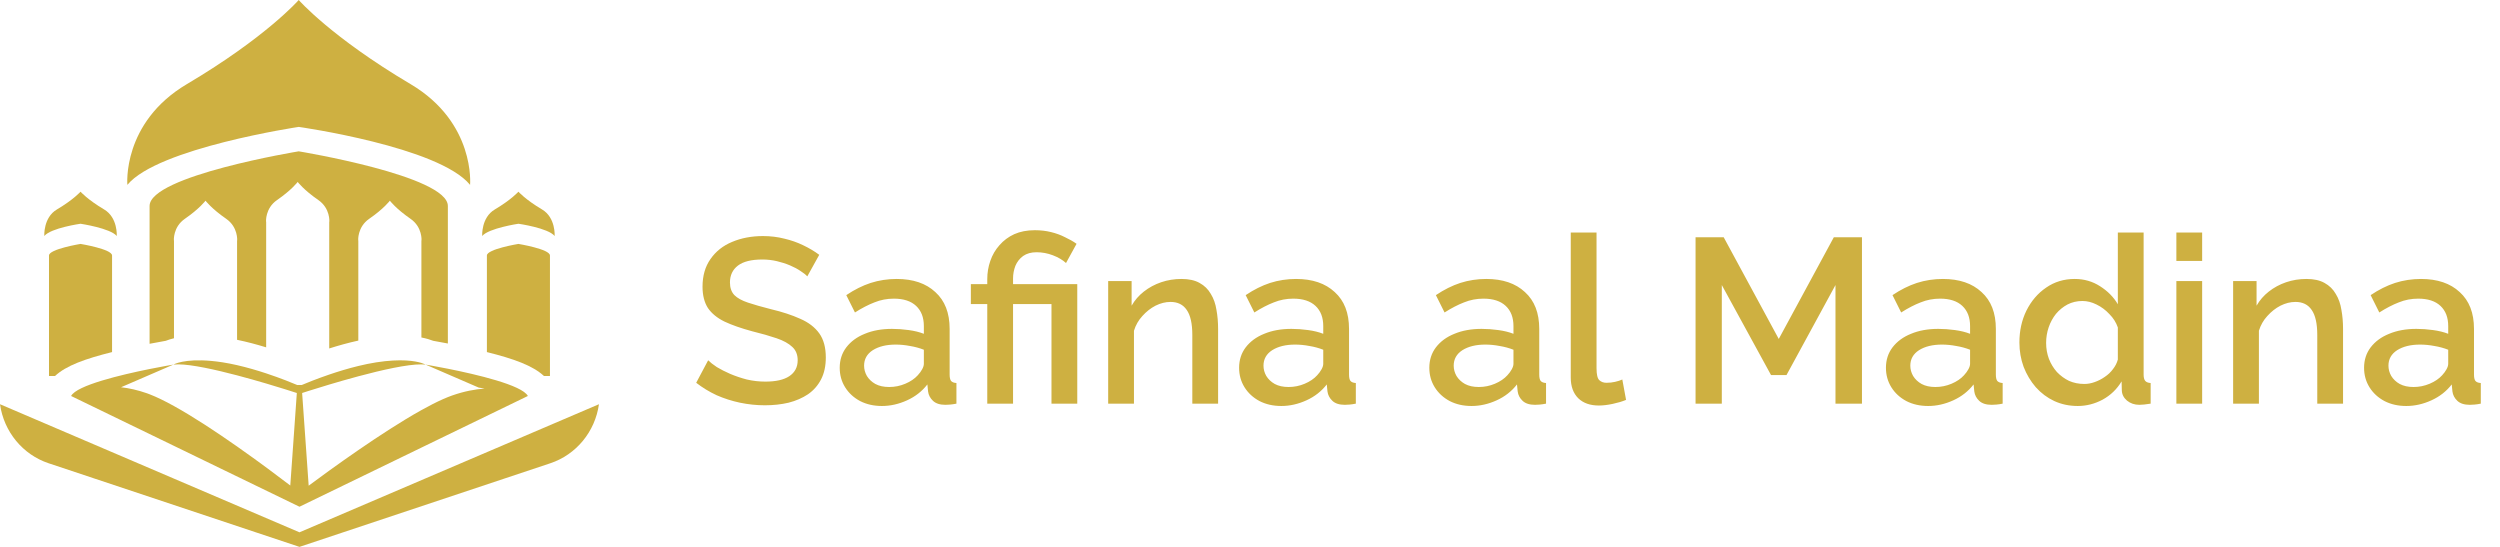
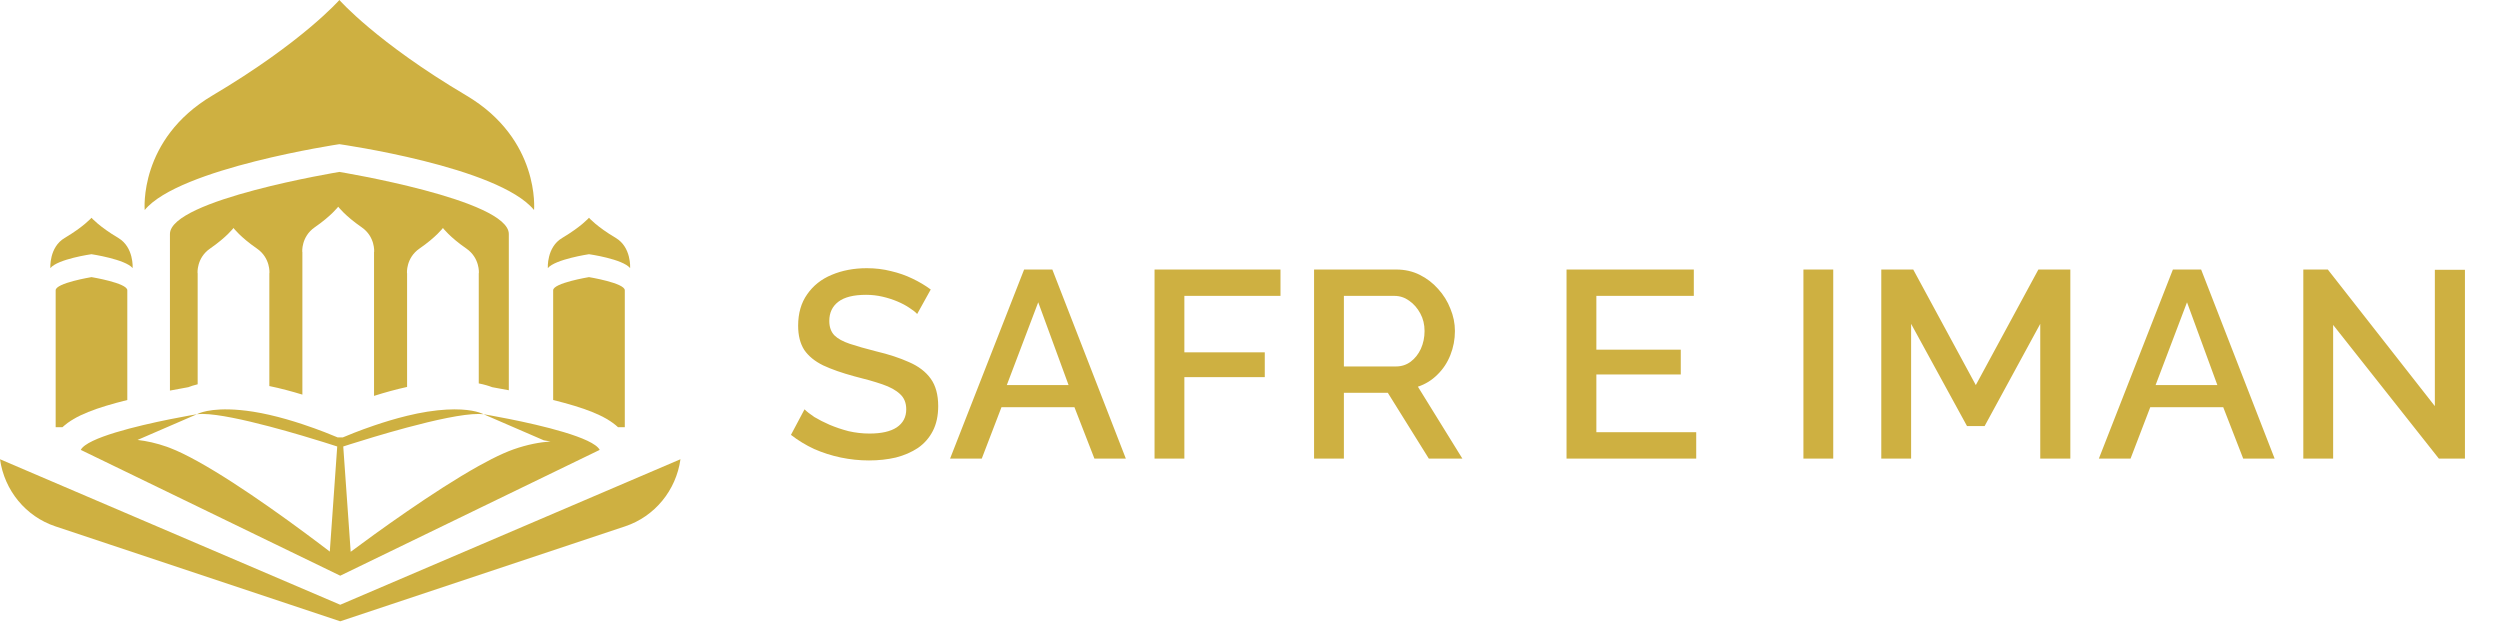
- <svg xmlns="http://www.w3.org/2000/svg" width="192" height="42" viewBox="0 0 192 42" fill="none">
-   <path d="M23 37.832H23H23ZM34.396 28.318C33.398 28.119 32.683 28.001 32.683 28.001L34.396 28.742L36.761 29.765L37.215 29.843C36.484 29.894 35.646 30.049 34.714 30.377C34.612 30.413 34.505 30.453 34.396 30.497C34.276 30.545 34.151 30.598 34.024 30.654C33.519 30.878 32.959 31.164 32.364 31.496C30.835 32.348 29.088 33.489 27.519 34.569C25.922 35.667 24.511 36.702 23.706 37.301L23.549 35.071L23.237 30.654L23.204 30.182C23.32 30.144 23.484 30.091 23.686 30.027C24.088 29.899 24.643 29.727 25.285 29.535C25.96 29.333 26.73 29.112 27.519 28.9C29.351 28.409 31.284 27.975 32.364 27.984C32.48 27.985 32.589 27.99 32.683 28.001C32.683 28.001 32.585 27.942 32.364 27.874C31.881 27.724 30.809 27.532 28.899 27.828C28.443 27.899 27.978 27.996 27.519 28.108C26.73 28.299 25.96 28.536 25.285 28.766C24.279 29.109 23.485 29.436 23.161 29.574L23.16 29.569H23H22.839L22.839 29.574C22.485 29.424 21.576 29.049 20.441 28.674C19.754 28.447 18.985 28.221 18.207 28.043C17.838 27.959 17.466 27.885 17.101 27.828C14.655 27.449 13.586 27.87 13.362 27.977C13.331 27.992 13.316 28.001 13.316 28.001C13.33 28 13.347 27.999 13.362 27.998C13.469 27.987 13.587 27.981 13.718 27.983C14.757 27.995 16.505 28.379 18.207 28.827C18.986 29.032 19.755 29.251 20.441 29.453C21.533 29.776 22.415 30.058 22.796 30.182L22.763 30.654L22.451 35.071L22.294 37.287C21.445 36.637 19.916 35.487 18.207 34.289C16.615 33.174 14.867 32.018 13.362 31.185C13.007 30.988 12.666 30.81 12.343 30.654C12.04 30.508 11.754 30.382 11.488 30.28C11.42 30.254 11.351 30.227 11.286 30.204C10.564 29.951 9.9 29.808 9.297 29.74L11.488 28.792L13.316 28.001C13.316 28.001 12.547 28.128 11.488 28.341C9.304 28.782 5.888 29.59 5.46 30.412L13.362 34.243L18.037 36.511L23 38.917L27.963 36.511L32.364 34.376L40.54 30.412C40.105 29.575 36.574 28.753 34.396 28.318Z" fill="#CEB041" />
-   <path d="M22.942 9.746C22.942 9.746 33.701 11.265 36.102 14.198C36.102 14.198 36.532 9.421 31.525 6.456C25.433 2.849 22.942 6.67572e-06 22.942 6.67572e-06C22.942 6.67572e-06 20.451 2.849 14.359 6.456C9.353 9.421 9.782 14.198 9.782 14.198C12.101 11.366 22.942 9.746 22.942 9.746Z" fill="#CEB041" />
-   <path d="M33.271 26.174C33.512 26.215 33.908 26.286 34.396 26.381V15.819C34.396 13.501 22.942 11.622 22.942 11.622C22.942 11.622 11.488 13.501 11.488 15.819V26.403C12.03 26.297 12.469 26.219 12.729 26.174C12.898 26.107 13.11 26.039 13.362 25.978V18.47C13.362 18.467 13.363 18.464 13.363 18.46C13.36 18.464 13.356 18.467 13.354 18.47C13.354 18.47 13.274 17.442 14.199 16.803C15.324 16.027 15.784 15.413 15.784 15.413C15.784 15.413 16.244 16.027 17.37 16.803C18.295 17.442 18.215 18.47 18.215 18.47C18.213 18.467 18.209 18.464 18.206 18.46C18.206 18.463 18.207 18.467 18.207 18.47V26.097C18.973 26.254 19.735 26.46 20.441 26.676V17.03C20.441 17.027 20.441 17.024 20.441 17.02C20.439 17.024 20.434 17.027 20.432 17.03C20.432 17.03 20.353 16.002 21.277 15.364C22.403 14.587 22.863 13.973 22.863 13.973C22.863 13.973 23.323 14.587 24.449 15.364C25.373 16.002 25.294 17.03 25.294 17.03C25.292 17.027 25.288 17.024 25.285 17.02C25.285 17.023 25.285 17.027 25.285 17.03V26.762C25.984 26.54 26.746 26.326 27.519 26.157V18.47C27.519 18.467 27.52 18.464 27.52 18.46C27.517 18.464 27.513 18.467 27.511 18.47C27.511 18.47 27.431 17.442 28.356 16.803C29.482 16.027 29.942 15.413 29.942 15.413C29.942 15.413 30.402 16.027 31.527 16.803C32.452 17.442 32.373 18.47 32.373 18.47C32.37 18.467 32.366 18.464 32.364 18.46C32.364 18.463 32.364 18.467 32.364 18.47V25.919C32.742 25.992 33.044 26.085 33.271 26.174Z" fill="#CEB041" />
-   <path d="M39.815 17.184C39.815 17.184 42.09 17.505 42.597 18.125C42.597 18.125 42.688 16.713 41.63 16.087C40.342 15.324 39.815 14.722 39.815 14.722C39.815 14.722 39.288 15.324 38.001 16.087C36.942 16.713 37.033 18.125 37.033 18.125C37.523 17.527 39.815 17.184 39.815 17.184Z" fill="#CEB041" />
-   <path d="M37.394 19.621V27.04C39.457 27.556 40.921 28.078 41.777 28.879H42.236V19.621C42.236 19.131 39.815 18.733 39.815 18.733C39.815 18.733 37.394 19.131 37.394 19.621Z" fill="#CEB041" />
-   <path d="M6.185 17.184C6.185 17.184 8.476 17.527 8.967 18.125C8.967 18.125 9.057 16.713 7.999 16.087C6.711 15.324 6.185 14.722 6.185 14.722C6.185 14.722 5.658 15.324 4.37 16.087C3.312 16.713 3.403 18.125 3.403 18.125C3.91 17.505 6.185 17.184 6.185 17.184Z" fill="#CEB041" />
-   <path d="M3.763 19.621V28.879H4.223C5.078 28.078 6.543 27.556 8.606 27.04V19.621C8.606 19.131 6.185 18.733 6.185 18.733C6.185 18.733 3.763 19.131 3.763 19.621Z" fill="#CEB041" />
+ <svg xmlns="http://www.w3.org/2000/svg" width="169" height="42" viewBox="0 0 169 42" fill="none">
+   <path d="M23 37.832H23H23ZM34.396 28.318C33.398 28.119 32.683 28.001 32.683 28.001L34.396 28.742L36.761 29.765L37.215 29.843C36.484 29.894 35.646 30.049 34.714 30.377C34.612 30.413 34.505 30.453 34.396 30.497C34.276 30.545 34.151 30.598 34.024 30.654C33.519 30.878 32.959 31.164 32.364 31.496C30.835 32.348 29.088 33.489 27.519 34.569C25.922 35.667 24.511 36.702 23.706 37.301L23.549 35.071L23.237 30.654L23.204 30.182C23.32 30.144 23.484 30.091 23.686 30.027C24.088 29.899 24.643 29.727 25.285 29.535C25.96 29.333 26.73 29.112 27.519 28.9C29.351 28.409 31.284 27.975 32.364 27.984C32.48 27.985 32.589 27.99 32.683 28.001C32.683 28.001 32.585 27.942 32.364 27.874C31.881 27.724 30.809 27.532 28.899 27.828C28.443 27.899 27.978 27.996 27.519 28.108C26.73 28.299 25.96 28.536 25.285 28.766C24.279 29.109 23.485 29.436 23.161 29.574L23.16 29.569H23H22.839L22.839 29.574C22.485 29.424 21.576 29.049 20.441 28.674C19.754 28.447 18.985 28.22 18.207 28.043C17.838 27.959 17.466 27.885 17.101 27.828C14.655 27.449 13.586 27.87 13.362 27.977C13.331 27.992 13.316 28.001 13.316 28.001C13.33 28 13.347 27.999 13.362 27.998C13.469 27.987 13.587 27.981 13.718 27.983C14.757 27.995 16.505 28.379 18.207 28.827C18.986 29.032 19.755 29.251 20.441 29.453C21.533 29.776 22.415 30.058 22.796 30.182L22.763 30.654L22.451 35.071L22.294 37.287C21.445 36.637 19.916 35.487 18.207 34.289C16.615 33.174 14.867 32.018 13.362 31.185C13.007 30.988 12.666 30.81 12.343 30.654C12.04 30.508 11.754 30.382 11.488 30.28C11.42 30.254 11.351 30.227 11.286 30.204C10.564 29.951 9.9 29.808 9.297 29.74L11.488 28.792L13.316 28.001C13.316 28.001 12.547 28.128 11.488 28.341C9.304 28.782 5.888 29.59 5.46 30.412L13.362 34.243L18.037 36.511L23 38.917L27.963 36.511L32.364 34.376L40.54 30.412C40.105 29.575 36.574 28.753 34.396 28.318" fill="#CEB041" />
+   <path d="M22.942 9.746C22.942 9.746 33.701 11.265 36.102 14.198C36.102 14.198 36.532 9.421 31.525 6.456C25.433 2.849 22.942 3.28795e-06 22.942 3.28795e-06C22.942 3.28795e-06 20.451 2.849 14.359 6.456C9.353 9.421 9.782 14.198 9.782 14.198C12.101 11.366 22.942 9.746 22.942 9.746" fill="#CEB041" />
+   <path d="M33.271 26.174C33.512 26.215 33.908 26.286 34.396 26.381V15.819C34.396 13.501 22.942 11.622 22.942 11.622C22.942 11.622 11.488 13.501 11.488 15.819V26.403C12.03 26.297 12.469 26.219 12.729 26.174C12.898 26.107 13.11 26.039 13.362 25.978V18.47C13.362 18.467 13.363 18.464 13.363 18.46C13.36 18.464 13.356 18.467 13.354 18.47C13.354 18.47 13.274 17.442 14.199 16.803C15.324 16.027 15.784 15.413 15.784 15.413C15.784 15.413 16.244 16.027 17.37 16.803C18.295 17.442 18.215 18.47 18.215 18.47C18.213 18.467 18.209 18.464 18.206 18.46C18.206 18.463 18.207 18.467 18.207 18.47V26.097C18.973 26.254 19.735 26.46 20.441 26.676V17.03C20.441 17.027 20.441 17.024 20.441 17.02C20.439 17.024 20.434 17.027 20.432 17.03C20.432 17.03 20.353 16.002 21.277 15.364C22.403 14.587 22.863 13.973 22.863 13.973C22.863 13.973 23.323 14.587 24.449 15.364C25.373 16.002 25.294 17.03 25.294 17.03C25.292 17.027 25.288 17.024 25.285 17.02C25.285 17.023 25.285 17.027 25.285 17.03V26.762C25.984 26.54 26.746 26.326 27.519 26.157V18.47C27.519 18.467 27.52 18.464 27.52 18.46C27.517 18.464 27.513 18.467 27.511 18.47C27.511 18.47 27.431 17.442 28.356 16.803C29.482 16.027 29.942 15.413 29.942 15.413C29.942 15.413 30.402 16.027 31.527 16.803C32.452 17.442 32.373 18.47 32.373 18.47C32.37 18.467 32.366 18.464 32.364 18.46C32.364 18.463 32.364 18.467 32.364 18.47V25.919C32.742 25.993 33.044 26.085 33.271 26.174" fill="#CEB041" />
+   <path d="M39.815 17.184C39.815 17.184 42.09 17.505 42.597 18.125C42.597 18.125 42.688 16.713 41.63 16.087C40.342 15.324 39.815 14.722 39.815 14.722C39.815 14.722 39.288 15.324 38.001 16.087C36.942 16.713 37.033 18.125 37.033 18.125C37.523 17.527 39.815 17.184 39.815 17.184" fill="#CEB041" />
+   <path d="M37.394 19.621V27.04C39.456 27.556 40.921 28.078 41.777 28.879H42.236V19.621C42.236 19.131 39.815 18.733 39.815 18.733C39.815 18.733 37.394 19.131 37.394 19.621" fill="#CEB041" />
+   <path d="M6.184 17.184C6.184 17.184 8.476 17.527 8.967 18.125C8.967 18.125 9.057 16.713 7.999 16.087C6.711 15.324 6.184 14.722 6.184 14.722C6.184 14.722 5.658 15.324 4.37 16.087C3.312 16.713 3.403 18.125 3.403 18.125C3.91 17.505 6.184 17.184 6.184 17.184Z" fill="#CEB041" />
+   <path d="M3.763 19.621V28.879H4.223C5.078 28.078 6.543 27.556 8.606 27.04V19.621C8.606 19.131 6.185 18.733 6.185 18.733C6.185 18.733 3.763 19.131 3.763 19.621" fill="#CEB041" />
  <path d="M32.583 36.783L23 40.882L13.419 36.784L0 31.044C0.298 33.158 1.747 34.916 3.739 35.58L23 42L42.261 35.58C44.253 34.916 45.702 33.158 46 31.044L32.583 36.783Z" fill="#CEB041" />
-   <path d="M62 21.226C61.88 21.094 61.706 20.956 61.478 20.812C61.25 20.656 60.98 20.512 60.668 20.38C60.356 20.248 60.02 20.14 59.66 20.056C59.3 19.972 58.928 19.93 58.544 19.93C57.704 19.93 57.08 20.086 56.672 20.398C56.264 20.71 56.06 21.142 56.06 21.694C56.06 22.102 56.174 22.426 56.402 22.666C56.63 22.894 56.978 23.086 57.446 23.242C57.914 23.398 58.502 23.566 59.21 23.746C60.074 23.95 60.824 24.196 61.46 24.484C62.096 24.76 62.582 25.132 62.918 25.6C63.254 26.068 63.422 26.686 63.422 27.454C63.422 28.102 63.302 28.66 63.062 29.128C62.822 29.596 62.486 29.98 62.054 30.28C61.622 30.568 61.124 30.784 60.56 30.928C59.996 31.06 59.39 31.126 58.742 31.126C58.106 31.126 57.47 31.06 56.834 30.928C56.21 30.796 55.61 30.604 55.034 30.352C54.47 30.088 53.948 29.77 53.468 29.398L54.386 27.67C54.542 27.826 54.764 28 55.052 28.192C55.352 28.372 55.694 28.546 56.078 28.714C56.474 28.882 56.9 29.026 57.356 29.146C57.824 29.254 58.298 29.308 58.778 29.308C59.582 29.308 60.194 29.17 60.614 28.894C61.046 28.606 61.262 28.198 61.262 27.67C61.262 27.238 61.124 26.896 60.848 26.644C60.572 26.38 60.17 26.158 59.642 25.978C59.114 25.798 58.484 25.618 57.752 25.438C56.912 25.21 56.21 24.964 55.646 24.7C55.082 24.424 54.656 24.076 54.368 23.656C54.092 23.224 53.954 22.678 53.954 22.018C53.954 21.178 54.158 20.47 54.566 19.894C54.974 19.306 55.526 18.868 56.222 18.58C56.93 18.28 57.722 18.13 58.598 18.13C59.174 18.13 59.72 18.196 60.236 18.328C60.752 18.448 61.232 18.616 61.676 18.832C62.132 19.048 62.546 19.294 62.918 19.57L62 21.226ZM64.49 28.246C64.49 27.646 64.658 27.124 64.994 26.68C65.342 26.224 65.816 25.876 66.416 25.636C67.016 25.384 67.712 25.258 68.504 25.258C68.924 25.258 69.35 25.288 69.782 25.348C70.226 25.408 70.616 25.504 70.952 25.636V25.042C70.952 24.382 70.754 23.866 70.358 23.494C69.962 23.122 69.392 22.936 68.648 22.936C68.12 22.936 67.622 23.032 67.154 23.224C66.686 23.404 66.188 23.662 65.66 23.998L64.994 22.666C65.618 22.246 66.242 21.934 66.866 21.73C67.502 21.526 68.168 21.424 68.864 21.424C70.124 21.424 71.114 21.76 71.834 22.432C72.566 23.092 72.932 24.034 72.932 25.258V28.768C72.932 28.996 72.968 29.158 73.04 29.254C73.124 29.35 73.262 29.404 73.454 29.416V31C73.274 31.036 73.112 31.06 72.968 31.072C72.824 31.084 72.704 31.09 72.608 31.09C72.188 31.09 71.87 30.988 71.654 30.784C71.438 30.58 71.312 30.34 71.276 30.064L71.222 29.524C70.814 30.052 70.292 30.46 69.656 30.748C69.02 31.036 68.378 31.18 67.73 31.18C67.106 31.18 66.548 31.054 66.056 30.802C65.564 30.538 65.18 30.184 64.904 29.74C64.628 29.296 64.49 28.798 64.49 28.246ZM70.484 28.822C70.628 28.666 70.742 28.51 70.826 28.354C70.91 28.198 70.952 28.06 70.952 27.94V26.86C70.616 26.728 70.262 26.632 69.89 26.572C69.518 26.5 69.152 26.464 68.792 26.464C68.072 26.464 67.484 26.608 67.028 26.896C66.584 27.184 66.362 27.58 66.362 28.084C66.362 28.36 66.434 28.624 66.578 28.876C66.734 29.128 66.95 29.332 67.226 29.488C67.514 29.644 67.868 29.722 68.288 29.722C68.72 29.722 69.134 29.638 69.53 29.47C69.926 29.302 70.244 29.086 70.484 28.822ZM75.822 23.35H74.562V21.82H75.822V21.442C75.822 20.95 75.9 20.482 76.056 20.038C76.212 19.582 76.446 19.18 76.758 18.832C77.07 18.472 77.448 18.19 77.892 17.986C78.348 17.782 78.876 17.68 79.476 17.68C79.92 17.68 80.334 17.728 80.718 17.824C81.114 17.92 81.474 18.052 81.798 18.22C82.134 18.376 82.428 18.544 82.68 18.724L81.87 20.2C81.606 19.96 81.27 19.762 80.862 19.606C80.454 19.45 80.034 19.372 79.602 19.372C79.194 19.372 78.852 19.468 78.576 19.66C78.312 19.852 78.114 20.104 77.982 20.416C77.862 20.728 77.802 21.052 77.802 21.388V21.82H82.734V31H80.754V23.35H77.802V31H75.822V23.35ZM93.55 31H91.57V25.726C91.57 24.85 91.426 24.208 91.138 23.8C90.862 23.392 90.448 23.188 89.896 23.188C89.512 23.188 89.128 23.284 88.744 23.476C88.372 23.668 88.036 23.932 87.736 24.268C87.436 24.592 87.22 24.97 87.088 25.402V31H85.108V21.586H86.908V23.476C87.148 23.056 87.46 22.696 87.844 22.396C88.24 22.084 88.684 21.844 89.176 21.676C89.668 21.508 90.19 21.424 90.742 21.424C91.306 21.424 91.768 21.526 92.128 21.73C92.5 21.934 92.788 22.216 92.992 22.576C93.208 22.924 93.352 23.332 93.424 23.8C93.508 24.256 93.55 24.742 93.55 25.258V31ZM95.164 28.246C95.164 27.646 95.332 27.124 95.668 26.68C96.016 26.224 96.49 25.876 97.09 25.636C97.69 25.384 98.386 25.258 99.178 25.258C99.598 25.258 100.024 25.288 100.456 25.348C100.9 25.408 101.29 25.504 101.626 25.636V25.042C101.626 24.382 101.428 23.866 101.032 23.494C100.636 23.122 100.066 22.936 99.322 22.936C98.794 22.936 98.296 23.032 97.828 23.224C97.36 23.404 96.862 23.662 96.334 23.998L95.668 22.666C96.292 22.246 96.916 21.934 97.54 21.73C98.176 21.526 98.842 21.424 99.538 21.424C100.798 21.424 101.788 21.76 102.508 22.432C103.24 23.092 103.606 24.034 103.606 25.258V28.768C103.606 28.996 103.642 29.158 103.714 29.254C103.798 29.35 103.936 29.404 104.128 29.416V31C103.948 31.036 103.786 31.06 103.642 31.072C103.498 31.084 103.378 31.09 103.282 31.09C102.862 31.09 102.544 30.988 102.328 30.784C102.112 30.58 101.986 30.34 101.95 30.064L101.896 29.524C101.488 30.052 100.966 30.46 100.33 30.748C99.694 31.036 99.052 31.18 98.404 31.18C97.78 31.18 97.222 31.054 96.73 30.802C96.238 30.538 95.854 30.184 95.578 29.74C95.302 29.296 95.164 28.798 95.164 28.246ZM101.158 28.822C101.302 28.666 101.416 28.51 101.5 28.354C101.584 28.198 101.626 28.06 101.626 27.94V26.86C101.29 26.728 100.936 26.632 100.564 26.572C100.192 26.5 99.826 26.464 99.466 26.464C98.746 26.464 98.158 26.608 97.702 26.896C97.258 27.184 97.036 27.58 97.036 28.084C97.036 28.36 97.108 28.624 97.252 28.876C97.408 29.128 97.624 29.332 97.9 29.488C98.188 29.644 98.542 29.722 98.962 29.722C99.394 29.722 99.808 29.638 100.204 29.47C100.6 29.302 100.918 29.086 101.158 28.822ZM109.772 28.246C109.772 27.646 109.94 27.124 110.276 26.68C110.624 26.224 111.098 25.876 111.698 25.636C112.298 25.384 112.994 25.258 113.786 25.258C114.206 25.258 114.632 25.288 115.064 25.348C115.508 25.408 115.898 25.504 116.234 25.636V25.042C116.234 24.382 116.036 23.866 115.64 23.494C115.244 23.122 114.674 22.936 113.93 22.936C113.402 22.936 112.904 23.032 112.436 23.224C111.968 23.404 111.47 23.662 110.942 23.998L110.276 22.666C110.9 22.246 111.524 21.934 112.148 21.73C112.784 21.526 113.45 21.424 114.146 21.424C115.406 21.424 116.396 21.76 117.116 22.432C117.848 23.092 118.214 24.034 118.214 25.258V28.768C118.214 28.996 118.25 29.158 118.322 29.254C118.406 29.35 118.544 29.404 118.736 29.416V31C118.556 31.036 118.394 31.06 118.25 31.072C118.106 31.084 117.986 31.09 117.89 31.09C117.47 31.09 117.152 30.988 116.936 30.784C116.72 30.58 116.594 30.34 116.558 30.064L116.504 29.524C116.096 30.052 115.574 30.46 114.938 30.748C114.302 31.036 113.66 31.18 113.012 31.18C112.388 31.18 111.83 31.054 111.338 30.802C110.846 30.538 110.462 30.184 110.186 29.74C109.91 29.296 109.772 28.798 109.772 28.246ZM115.766 28.822C115.91 28.666 116.024 28.51 116.108 28.354C116.192 28.198 116.234 28.06 116.234 27.94V26.86C115.898 26.728 115.544 26.632 115.172 26.572C114.8 26.5 114.434 26.464 114.074 26.464C113.354 26.464 112.766 26.608 112.31 26.896C111.866 27.184 111.644 27.58 111.644 28.084C111.644 28.36 111.716 28.624 111.86 28.876C112.016 29.128 112.232 29.332 112.508 29.488C112.796 29.644 113.15 29.722 113.57 29.722C114.002 29.722 114.416 29.638 114.812 29.47C115.208 29.302 115.526 29.086 115.766 28.822ZM120.634 17.86H122.614V28.282C122.614 28.762 122.686 29.068 122.83 29.2C122.974 29.332 123.154 29.398 123.37 29.398C123.61 29.398 123.832 29.374 124.036 29.326C124.252 29.278 124.438 29.218 124.594 29.146L124.882 30.712C124.594 30.832 124.252 30.934 123.856 31.018C123.46 31.102 123.106 31.144 122.794 31.144C122.122 31.144 121.594 30.958 121.21 30.586C120.826 30.202 120.634 29.674 120.634 29.002V17.86ZM140.965 31V21.892L137.203 28.804H136.015L132.235 21.892V31H130.219V18.22H132.379L136.609 26.032L140.839 18.22H142.999V31H140.965ZM144.84 28.246C144.84 27.646 145.008 27.124 145.344 26.68C145.692 26.224 146.166 25.876 146.766 25.636C147.366 25.384 148.062 25.258 148.854 25.258C149.274 25.258 149.7 25.288 150.132 25.348C150.576 25.408 150.966 25.504 151.302 25.636V25.042C151.302 24.382 151.104 23.866 150.708 23.494C150.312 23.122 149.742 22.936 148.998 22.936C148.47 22.936 147.972 23.032 147.504 23.224C147.036 23.404 146.538 23.662 146.01 23.998L145.344 22.666C145.968 22.246 146.592 21.934 147.216 21.73C147.852 21.526 148.518 21.424 149.214 21.424C150.474 21.424 151.464 21.76 152.184 22.432C152.916 23.092 153.282 24.034 153.282 25.258V28.768C153.282 28.996 153.318 29.158 153.39 29.254C153.474 29.35 153.612 29.404 153.804 29.416V31C153.624 31.036 153.462 31.06 153.318 31.072C153.174 31.084 153.054 31.09 152.958 31.09C152.538 31.09 152.22 30.988 152.004 30.784C151.788 30.58 151.662 30.34 151.626 30.064L151.572 29.524C151.164 30.052 150.642 30.46 150.006 30.748C149.37 31.036 148.728 31.18 148.08 31.18C147.456 31.18 146.898 31.054 146.406 30.802C145.914 30.538 145.53 30.184 145.254 29.74C144.978 29.296 144.84 28.798 144.84 28.246ZM150.834 28.822C150.978 28.666 151.092 28.51 151.176 28.354C151.26 28.198 151.302 28.06 151.302 27.94V26.86C150.966 26.728 150.612 26.632 150.24 26.572C149.868 26.5 149.502 26.464 149.142 26.464C148.422 26.464 147.834 26.608 147.378 26.896C146.934 27.184 146.712 27.58 146.712 28.084C146.712 28.36 146.784 28.624 146.928 28.876C147.084 29.128 147.3 29.332 147.576 29.488C147.864 29.644 148.218 29.722 148.638 29.722C149.07 29.722 149.484 29.638 149.88 29.47C150.276 29.302 150.594 29.086 150.834 28.822ZM155.09 26.302C155.09 25.402 155.27 24.586 155.63 23.854C156.002 23.11 156.506 22.522 157.142 22.09C157.778 21.646 158.51 21.424 159.338 21.424C160.058 21.424 160.706 21.61 161.282 21.982C161.87 22.354 162.326 22.816 162.65 23.368V17.86H164.63V28.768C164.63 28.996 164.672 29.158 164.756 29.254C164.84 29.35 164.978 29.404 165.17 29.416V31C164.798 31.06 164.51 31.09 164.306 31.09C163.934 31.09 163.616 30.982 163.352 30.766C163.1 30.55 162.968 30.292 162.956 29.992L162.938 29.29C162.578 29.89 162.092 30.358 161.48 30.694C160.868 31.018 160.232 31.18 159.572 31.18C158.924 31.18 158.324 31.054 157.772 30.802C157.232 30.55 156.758 30.196 156.35 29.74C155.954 29.284 155.642 28.762 155.414 28.174C155.198 27.586 155.09 26.962 155.09 26.302ZM162.65 27.616V25.15C162.518 24.766 162.302 24.424 162.002 24.124C161.714 23.812 161.384 23.566 161.012 23.386C160.652 23.206 160.292 23.116 159.932 23.116C159.512 23.116 159.128 23.206 158.78 23.386C158.444 23.566 158.15 23.806 157.898 24.106C157.658 24.406 157.472 24.748 157.34 25.132C157.208 25.516 157.142 25.918 157.142 26.338C157.142 26.77 157.214 27.178 157.358 27.562C157.502 27.934 157.706 28.27 157.97 28.57C158.246 28.858 158.558 29.086 158.906 29.254C159.266 29.41 159.656 29.488 160.076 29.488C160.34 29.488 160.604 29.44 160.868 29.344C161.144 29.248 161.402 29.116 161.642 28.948C161.894 28.78 162.104 28.582 162.272 28.354C162.452 28.126 162.578 27.88 162.65 27.616ZM167.145 31V21.586H169.125V31H167.145ZM167.145 20.038V17.86H169.125V20.038H167.145ZM179.946 31H177.966V25.726C177.966 24.85 177.822 24.208 177.534 23.8C177.258 23.392 176.844 23.188 176.292 23.188C175.908 23.188 175.524 23.284 175.14 23.476C174.768 23.668 174.432 23.932 174.132 24.268C173.832 24.592 173.616 24.97 173.484 25.402V31H171.504V21.586H173.304V23.476C173.544 23.056 173.856 22.696 174.24 22.396C174.636 22.084 175.08 21.844 175.572 21.676C176.064 21.508 176.586 21.424 177.138 21.424C177.702 21.424 178.164 21.526 178.524 21.73C178.896 21.934 179.184 22.216 179.388 22.576C179.604 22.924 179.748 23.332 179.82 23.8C179.904 24.256 179.946 24.742 179.946 25.258V31ZM181.561 28.246C181.561 27.646 181.729 27.124 182.065 26.68C182.413 26.224 182.887 25.876 183.487 25.636C184.087 25.384 184.783 25.258 185.575 25.258C185.995 25.258 186.421 25.288 186.853 25.348C187.297 25.408 187.687 25.504 188.023 25.636V25.042C188.023 24.382 187.825 23.866 187.429 23.494C187.033 23.122 186.463 22.936 185.719 22.936C185.191 22.936 184.693 23.032 184.225 23.224C183.757 23.404 183.259 23.662 182.731 23.998L182.065 22.666C182.689 22.246 183.313 21.934 183.937 21.73C184.573 21.526 185.239 21.424 185.935 21.424C187.195 21.424 188.185 21.76 188.905 22.432C189.637 23.092 190.003 24.034 190.003 25.258V28.768C190.003 28.996 190.039 29.158 190.111 29.254C190.195 29.35 190.333 29.404 190.525 29.416V31C190.345 31.036 190.183 31.06 190.039 31.072C189.895 31.084 189.775 31.09 189.679 31.09C189.259 31.09 188.941 30.988 188.725 30.784C188.509 30.58 188.383 30.34 188.347 30.064L188.293 29.524C187.885 30.052 187.363 30.46 186.727 30.748C186.091 31.036 185.449 31.18 184.801 31.18C184.177 31.18 183.619 31.054 183.127 30.802C182.635 30.538 182.251 30.184 181.975 29.74C181.699 29.296 181.561 28.798 181.561 28.246ZM187.555 28.822C187.699 28.666 187.813 28.51 187.897 28.354C187.981 28.198 188.023 28.06 188.023 27.94V26.86C187.687 26.728 187.333 26.632 186.961 26.572C186.589 26.5 186.223 26.464 185.863 26.464C185.143 26.464 184.555 26.608 184.099 26.896C183.655 27.184 183.433 27.58 183.433 28.084C183.433 28.36 183.505 28.624 183.649 28.876C183.805 29.128 184.021 29.332 184.297 29.488C184.585 29.644 184.939 29.722 185.359 29.722C185.791 29.722 186.205 29.638 186.601 29.47C186.997 29.302 187.315 29.086 187.555 28.822Z" fill="#CEB041" />
+   <path d="M62 21.226C61.88 21.094 61.706 20.956 61.478 20.812C61.25 20.656 60.98 20.512 60.668 20.38C60.356 20.248 60.02 20.14 59.66 20.056C59.3 19.972 58.928 19.93 58.544 19.93C57.704 19.93 57.08 20.086 56.672 20.398C56.264 20.71 56.06 21.142 56.06 21.694C56.06 22.102 56.174 22.426 56.402 22.666C56.63 22.894 56.978 23.086 57.446 23.242C57.914 23.398 58.502 23.566 59.21 23.746C60.074 23.95 60.824 24.196 61.46 24.484C62.096 24.76 62.582 25.132 62.918 25.6C63.254 26.068 63.422 26.686 63.422 27.454C63.422 28.102 63.302 28.66 63.062 29.128C62.822 29.596 62.486 29.98 62.054 30.28C61.622 30.568 61.124 30.784 60.56 30.928C59.996 31.06 59.39 31.126 58.742 31.126C58.106 31.126 57.47 31.06 56.834 30.928C56.21 30.796 55.61 30.604 55.034 30.352C54.47 30.088 53.948 29.77 53.468 29.398L54.386 27.67C54.542 27.826 54.764 28 55.052 28.192C55.352 28.372 55.694 28.546 56.078 28.714C56.474 28.882 56.9 29.026 57.356 29.146C57.824 29.254 58.298 29.308 58.778 29.308C59.582 29.308 60.194 29.17 60.614 28.894C61.046 28.606 61.262 28.198 61.262 27.67C61.262 27.238 61.124 26.896 60.848 26.644C60.572 26.38 60.17 26.158 59.642 25.978C59.114 25.798 58.484 25.618 57.752 25.438C56.912 25.21 56.21 24.964 55.646 24.7C55.082 24.424 54.656 24.076 54.368 23.656C54.092 23.224 53.954 22.678 53.954 22.018C53.954 21.178 54.158 20.47 54.566 19.894C54.974 19.306 55.526 18.868 56.222 18.58C56.93 18.28 57.722 18.13 58.598 18.13C59.174 18.13 59.72 18.196 60.236 18.328C60.752 18.448 61.232 18.616 61.676 18.832C62.132 19.048 62.546 19.294 62.918 19.57L62 21.226ZM69.23 18.22H71.138L76.106 31H73.982L72.632 27.526H67.7L66.368 31H64.226L69.23 18.22ZM72.236 26.032L70.184 20.434L68.06 26.032H72.236ZM78.047 31V18.22H86.561V20.002H80.063V23.818H85.499V25.492H80.063V31H78.047ZM88.831 31V18.22H94.392C94.969 18.22 95.496 18.34 95.977 18.58C96.457 18.82 96.871 19.138 97.219 19.534C97.579 19.93 97.855 20.374 98.046 20.866C98.251 21.358 98.353 21.862 98.353 22.378C98.353 22.942 98.251 23.482 98.046 23.998C97.843 24.514 97.549 24.958 97.165 25.33C96.793 25.702 96.355 25.972 95.85 26.14L98.856 31H96.588L93.817 26.554H90.847V31H88.831ZM90.847 24.772H94.374C94.746 24.772 95.076 24.664 95.365 24.448C95.653 24.232 95.88 23.944 96.049 23.584C96.216 23.212 96.3 22.81 96.3 22.378C96.3 21.934 96.204 21.538 96.013 21.19C95.82 20.83 95.569 20.542 95.257 20.326C94.957 20.11 94.626 20.002 94.266 20.002H90.847V24.772ZM114.664 29.218V31H105.898V18.22H114.502V20.002H107.914V23.638H113.62V25.312H107.914V29.218H114.664ZM121.911 31V18.22H123.927V31H121.911ZM137.921 31V21.892L134.159 28.804H132.971L129.191 21.892V31H127.175V18.22H129.335L133.565 26.032L137.795 18.22H139.955V31H137.921ZM146.888 18.22H148.796L153.764 31H151.64L150.29 27.526H145.358L144.026 31H141.884L146.888 18.22ZM149.894 26.032L147.842 20.434L145.718 26.032H149.894ZM157.72 21.964V31H155.704V18.22H157.36L164.596 27.454V18.238H166.63V31H164.866L157.72 21.964Z" fill="#CEB041" />
</svg>
